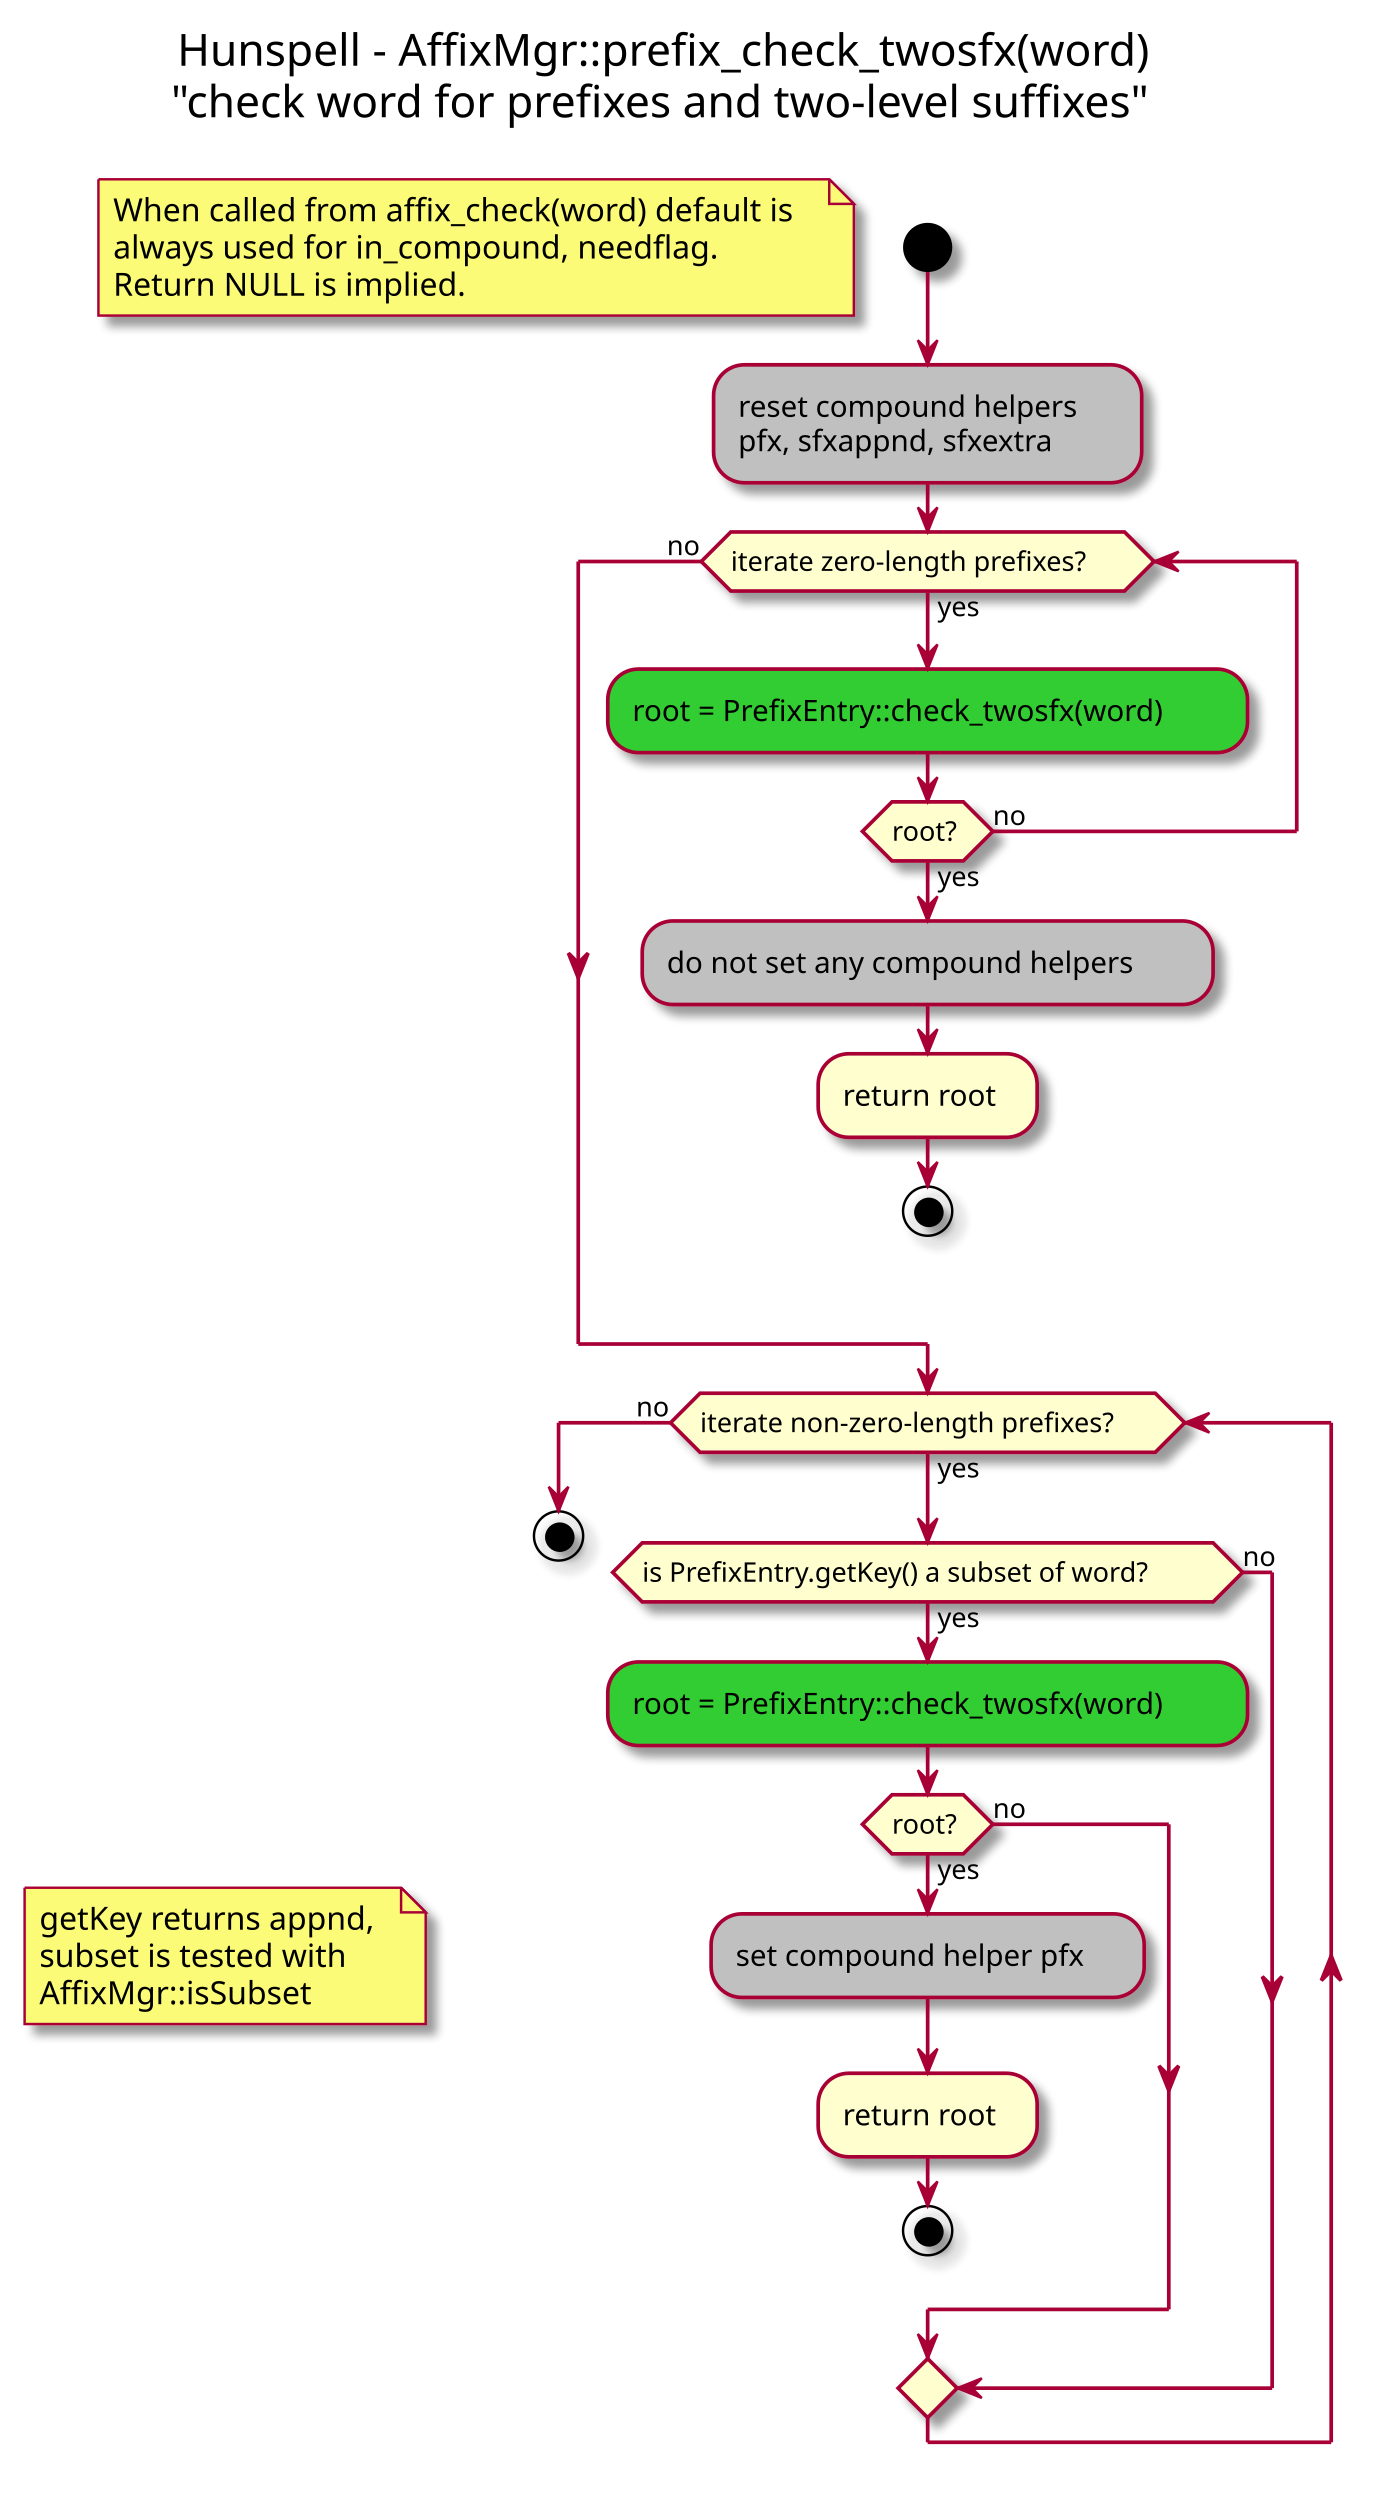
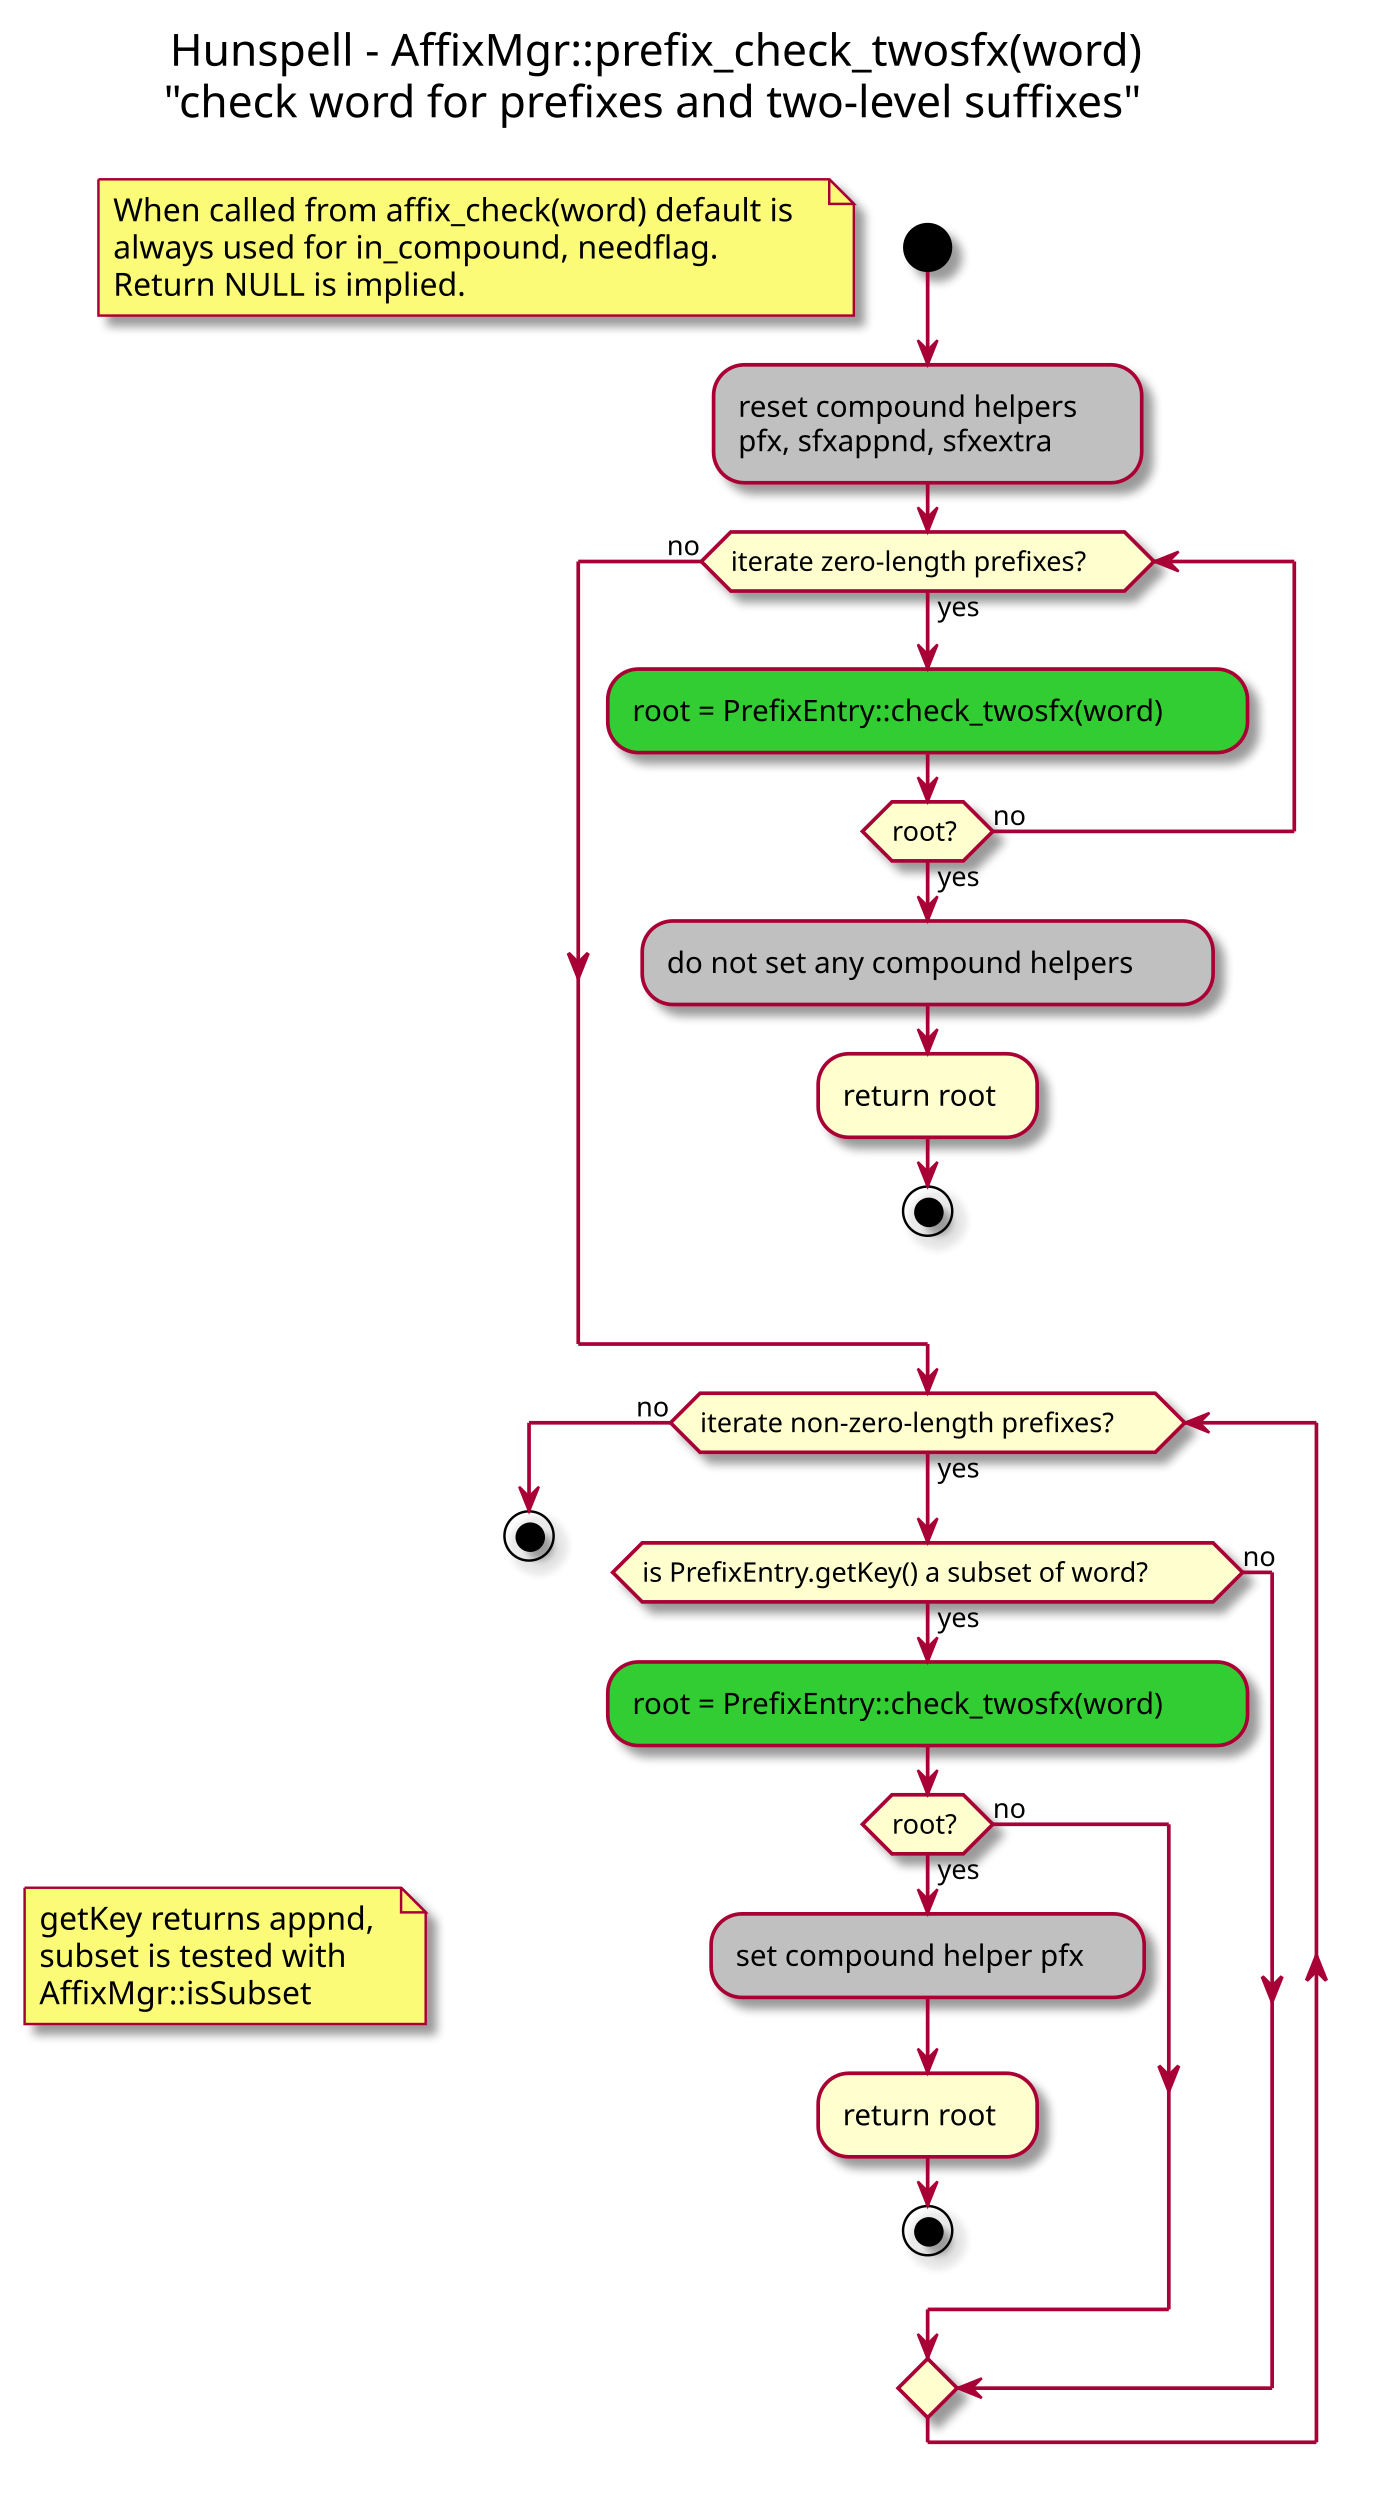
- <svg xmlns="http://www.w3.org/2000/svg" contentScriptType="application/ecmascript" contentStyleType="text/css" height="1016px" preserveAspectRatio="none" style="width:567px;height:1016px;" version="1.1" viewBox="0 0 567 1016" width="567px" zoomAndPan="magnify">
+ <svg xmlns="http://www.w3.org/2000/svg" contentScriptType="application/ecmascript" contentStyleType="text/css" height="1016px" preserveAspectRatio="none" style="width:561px;height:1016px;" version="1.1" viewBox="0 0 561 1016" width="561px" zoomAndPan="magnify">
  <defs>
    <linearGradient id="g3qpul37pzr1e0" x1="0%" x2="100%" y1="50%" y2="50%">
      <stop offset="0%" stop-color="#FFFFFF" />
      <stop offset="100%" stop-color="#FFFFFF" />
    </linearGradient>
    <filter height="300%" id="f3qpul37pzr1e" width="300%" x="-1" y="-1">
      <feGaussianBlur result="blurOut" stdDeviation="2.0" />
      <feColorMatrix in="blurOut" result="blurOut2" type="matrix" values="0 0 0 0 0 0 0 0 0 0 0 0 0 0 0 0 0 0 .4 0" />
      <feOffset dx="4.0" dy="4.0" in="blurOut2" result="blurOut3" />
      <feBlend in="SourceGraphic" in2="blurOut3" mode="normal" />
    </filter>
  </defs>
  <g>
-     <rect fill="url(#g3qpul37pzr1e0)" height="1016" style="stroke: none; stroke-width: 1.0;" width="567" x="0" y="0" />
-     <text fill="#000000" font-family="sans-serif" font-size="18" lengthAdjust="spacingAndGlyphs" textLength="421" x="72" y="26.708">Hunspell - AffixMgr::prefix_check_twosfx(word)</text>
-     <text fill="#000000" font-family="sans-serif" font-size="18" lengthAdjust="spacingAndGlyphs" textLength="426" x="69.5" y="47.661">"check word for prefixes and two-level suffixes"</text>
-     <text fill="#000000" font-family="sans-serif" font-size="18" lengthAdjust="spacingAndGlyphs" textLength="0" x="285.5" y="68.614" />
+     <rect fill="url(#g3qpul37pzr1e0)" height="1016" style="stroke: none; stroke-width: 1.0;" width="561" x="0" y="0" />
+     <text fill="#000000" font-family="sans-serif" font-size="18" lengthAdjust="spacingAndGlyphs" textLength="421" x="69" y="26.708">Hunspell - AffixMgr::prefix_check_twosfx(word)</text>
+     <text fill="#000000" font-family="sans-serif" font-size="18" lengthAdjust="spacingAndGlyphs" textLength="426" x="66.5" y="47.661">"check word for prefixes and two-level suffixes"</text>
+     <text fill="#000000" font-family="sans-serif" font-size="18" lengthAdjust="spacingAndGlyphs" textLength="0" x="282.5" y="68.614" />
    <path d="M40,72.859 L40,128.258 L347,128.258 L347,82.859 L337,72.859 L40,72.859 " fill="#FBFB77" filter="url(#f3qpul37pzr1e)" style="stroke: #A80036; stroke-width: 1.0;" />
    <path d="M337,72.859 L337,82.859 L347,82.859 L337,72.859 " fill="#FBFB77" style="stroke: #A80036; stroke-width: 1.0;" />
    <text fill="#000000" font-family="sans-serif" font-size="13" lengthAdjust="spacingAndGlyphs" textLength="286" x="46" y="89.926">When called from affix_check(word) default is</text>
    <text fill="#000000" font-family="sans-serif" font-size="13" lengthAdjust="spacingAndGlyphs" textLength="255" x="46" y="105.059">always used for in_compound, needflag.</text>
    <text fill="#000000" font-family="sans-serif" font-size="13" lengthAdjust="spacingAndGlyphs" textLength="148" x="46" y="120.192">Return NULL is implied.</text>
    <ellipse cx="377" cy="100.559" fill="#000000" filter="url(#f3qpul37pzr1e)" rx="10" ry="10" style="stroke: none; stroke-width: 1.0;" />
    <rect fill="#C0C0C0" filter="url(#f3qpul37pzr1e)" height="47.938" rx="12.5" ry="12.5" style="stroke: #A80036; stroke-width: 1.5;" width="174" x="290" y="148.258" />
    <text fill="#000000" font-family="sans-serif" font-size="12" lengthAdjust="spacingAndGlyphs" textLength="154" x="300" y="169.397">reset compound helpers</text>
    <text fill="#000000" font-family="sans-serif" font-size="12" lengthAdjust="spacingAndGlyphs" textLength="140" x="300" y="183.365">pfx, sfxappnd, sfxextra</text>
    <rect fill="#32CD32" filter="url(#f3qpul37pzr1e)" height="33.969" rx="12.5" ry="12.5" style="stroke: #A80036; stroke-width: 1.5;" width="260" x="247" y="271.906" />
    <text fill="#000000" font-family="sans-serif" font-size="12" lengthAdjust="spacingAndGlyphs" textLength="240" x="257" y="293.044">root = PrefixEntry::check_twosfx(word)</text>
    <rect fill="#C0C0C0" filter="url(#f3qpul37pzr1e)" height="33.969" rx="12.5" ry="12.5" style="stroke: #A80036; stroke-width: 1.5;" width="232" x="261" y="374.277" />
    <text fill="#000000" font-family="sans-serif" font-size="12" lengthAdjust="spacingAndGlyphs" textLength="212" x="271" y="395.416">do not set any compound helpers</text>
    <rect fill="#FEFECE" filter="url(#f3qpul37pzr1e)" height="33.969" rx="12.5" ry="12.5" style="stroke: #A80036; stroke-width: 1.5;" width="89" x="332.5" y="428.246" />
    <text fill="#000000" font-family="sans-serif" font-size="12" lengthAdjust="spacingAndGlyphs" textLength="69" x="342.5" y="449.384">return root</text>
    <ellipse cx="377" cy="492.214" fill="none" filter="url(#f3qpul37pzr1e)" rx="10" ry="10" style="stroke: #000000; stroke-width: 1.0;" />
    <ellipse cx="377.5" cy="492.714" fill="#000000" filter="url(#f3qpul37pzr1e)" rx="6" ry="6" style="stroke: none; stroke-width: 1.0;" />
    <polygon fill="#FEFECE" filter="url(#f3qpul37pzr1e)" points="362.5,325.875,391.5,325.875,403.5,337.875,391.5,349.875,362.5,349.875,350.5,337.875,362.5,325.875" style="stroke: #A80036; stroke-width: 1.5;" />
    <text fill="#000000" font-family="sans-serif" font-size="11" lengthAdjust="spacingAndGlyphs" textLength="20" x="381" y="360.085">yes</text>
    <text fill="#000000" font-family="sans-serif" font-size="11" lengthAdjust="spacingAndGlyphs" textLength="29" x="362.5" y="341.683">root?</text>
    <text fill="#000000" font-family="sans-serif" font-size="11" lengthAdjust="spacingAndGlyphs" textLength="14" x="403.5" y="335.28">no</text>
    <polygon fill="#FEFECE" filter="url(#f3qpul37pzr1e)" points="297,216.195,457,216.195,469,228.195,457,240.195,297,240.195,285,228.195,297,216.195" style="stroke: #A80036; stroke-width: 1.5;" />
    <text fill="#000000" font-family="sans-serif" font-size="11" lengthAdjust="spacingAndGlyphs" textLength="20" x="381" y="250.406">yes</text>
    <text fill="#000000" font-family="sans-serif" font-size="11" lengthAdjust="spacingAndGlyphs" textLength="160" x="297" y="232.003">iterate zero-length prefixes?</text>
    <text fill="#000000" font-family="sans-serif" font-size="11" lengthAdjust="spacingAndGlyphs" textLength="14" x="271" y="225.601">no</text>
    <path d="M10,767.175 L10,822.574 L173,822.574 L173,777.175 L163,767.175 L10,767.175 " fill="#FBFB77" filter="url(#f3qpul37pzr1e)" style="stroke: #A80036; stroke-width: 1.0;" />
    <path d="M163,767.175 L163,777.175 L173,777.175 L163,767.175 " fill="#FBFB77" style="stroke: #A80036; stroke-width: 1.0;" />
    <text fill="#000000" font-family="sans-serif" font-size="13" lengthAdjust="spacingAndGlyphs" textLength="142" x="16" y="784.242">getKey returns appnd,</text>
    <text fill="#000000" font-family="sans-serif" font-size="13" lengthAdjust="spacingAndGlyphs" textLength="131" x="16" y="799.375">subset is tested with</text>
    <text fill="#000000" font-family="sans-serif" font-size="13" lengthAdjust="spacingAndGlyphs" textLength="114" x="16" y="814.508">AffixMgr::isSubset</text>
    <rect fill="#32CD32" filter="url(#f3qpul37pzr1e)" height="33.969" rx="12.5" ry="12.5" style="stroke: #A80036; stroke-width: 1.5;" width="260" x="247" y="675.421" />
    <text fill="#000000" font-family="sans-serif" font-size="12" lengthAdjust="spacingAndGlyphs" textLength="240" x="257" y="696.56">root = PrefixEntry::check_twosfx(word)</text>
    <rect fill="#C0C0C0" filter="url(#f3qpul37pzr1e)" height="33.969" rx="12.5" ry="12.5" style="stroke: #A80036; stroke-width: 1.5;" width="176" x="289" y="777.793" />
    <text fill="#000000" font-family="sans-serif" font-size="12" lengthAdjust="spacingAndGlyphs" textLength="156" x="299" y="798.931">set compound helper pfx</text>
    <rect fill="#FEFECE" filter="url(#f3qpul37pzr1e)" height="33.969" rx="12.5" ry="12.5" style="stroke: #A80036; stroke-width: 1.5;" width="89" x="332.5" y="842.574" />
    <text fill="#000000" font-family="sans-serif" font-size="12" lengthAdjust="spacingAndGlyphs" textLength="69" x="342.5" y="863.712">return root</text>
    <ellipse cx="377" cy="906.543" fill="none" filter="url(#f3qpul37pzr1e)" rx="10" ry="10" style="stroke: #000000; stroke-width: 1.0;" />
    <ellipse cx="377.5" cy="907.043" fill="#000000" filter="url(#f3qpul37pzr1e)" rx="6" ry="6" style="stroke: none; stroke-width: 1.0;" />
    <polygon fill="#FEFECE" filter="url(#f3qpul37pzr1e)" points="362.5,729.39,391.5,729.39,403.5,741.39,391.5,753.39,362.5,753.39,350.5,741.39,362.5,729.39" style="stroke: #A80036; stroke-width: 1.5;" />
    <text fill="#000000" font-family="sans-serif" font-size="11" lengthAdjust="spacingAndGlyphs" textLength="20" x="381" y="763.601">yes</text>
    <text fill="#000000" font-family="sans-serif" font-size="11" lengthAdjust="spacingAndGlyphs" textLength="29" x="362.5" y="745.198">root?</text>
    <text fill="#000000" font-family="sans-serif" font-size="11" lengthAdjust="spacingAndGlyphs" textLength="14" x="403.5" y="738.796">no</text>
    <polygon fill="#FEFECE" filter="url(#f3qpul37pzr1e)" points="261,627.019,493,627.019,505,639.019,493,651.019,261,651.019,249,639.019,261,627.019" style="stroke: #A80036; stroke-width: 1.5;" />
    <text fill="#000000" font-family="sans-serif" font-size="11" lengthAdjust="spacingAndGlyphs" textLength="20" x="381" y="661.23">yes</text>
    <text fill="#000000" font-family="sans-serif" font-size="11" lengthAdjust="spacingAndGlyphs" textLength="232" x="261" y="642.827">is PrefixEntry.getKey() a subset of word?</text>
    <text fill="#000000" font-family="sans-serif" font-size="11" lengthAdjust="spacingAndGlyphs" textLength="14" x="505" y="636.425">no</text>
    <polygon fill="#FEFECE" filter="url(#f3qpul37pzr1e)" points="377,958.543,389,970.543,377,982.543,365,970.543,377,958.543" style="stroke: #A80036; stroke-width: 1.5;" />
    <polygon fill="#FEFECE" filter="url(#f3qpul37pzr1e)" points="284.5,566.214,469.5,566.214,481.5,578.214,469.5,590.214,284.5,590.214,272.5,578.214,284.5,566.214" style="stroke: #A80036; stroke-width: 1.5;" />
    <text fill="#000000" font-family="sans-serif" font-size="11" lengthAdjust="spacingAndGlyphs" textLength="20" x="381" y="600.425">yes</text>
    <text fill="#000000" font-family="sans-serif" font-size="11" lengthAdjust="spacingAndGlyphs" textLength="185" x="284.5" y="582.023">iterate non-zero-length prefixes?</text>
    <text fill="#000000" font-family="sans-serif" font-size="11" lengthAdjust="spacingAndGlyphs" textLength="14" x="258.5" y="575.62">no</text>
-     <ellipse cx="227" cy="624.214" fill="none" filter="url(#f3qpul37pzr1e)" rx="10" ry="10" style="stroke: #000000; stroke-width: 1.0;" />
-     <ellipse cx="227.5" cy="624.714" fill="#000000" filter="url(#f3qpul37pzr1e)" rx="6" ry="6" style="stroke: none; stroke-width: 1.0;" />
+     <ellipse cx="215" cy="624.214" fill="none" filter="url(#f3qpul37pzr1e)" rx="10" ry="10" style="stroke: #000000; stroke-width: 1.0;" />
+     <ellipse cx="215.5" cy="624.714" fill="#000000" filter="url(#f3qpul37pzr1e)" rx="6" ry="6" style="stroke: none; stroke-width: 1.0;" />
    <line style="stroke: #A80036; stroke-width: 1.5;" x1="377" x2="377" y1="110.559" y2="148.258" />
    <polygon fill="#A80036" points="373,138.258,377,148.258,381,138.258,377,142.258" style="stroke: #A80036; stroke-width: 1.0;" />
    <line style="stroke: #A80036; stroke-width: 1.5;" x1="377" x2="377" y1="408.246" y2="428.246" />
    <polygon fill="#A80036" points="373,418.246,377,428.246,381,418.246,377,422.246" style="stroke: #A80036; stroke-width: 1.0;" />
    <line style="stroke: #A80036; stroke-width: 1.5;" x1="377" x2="377" y1="462.214" y2="482.214" />
    <polygon fill="#A80036" points="373,472.214,377,482.214,381,472.214,377,476.214" style="stroke: #A80036; stroke-width: 1.0;" />
    <line style="stroke: #A80036; stroke-width: 1.5;" x1="377" x2="377" y1="349.875" y2="374.277" />
    <polygon fill="#A80036" points="373,364.277,377,374.277,381,364.277,377,368.277" style="stroke: #A80036; stroke-width: 1.0;" />
-     <line style="stroke: #A80036; stroke-width: 1.5;" x1="403.5" x2="527" y1="337.875" y2="337.875" />
-     <line style="stroke: #A80036; stroke-width: 1.5;" x1="527" x2="527" y1="228.195" y2="337.875" />
-     <line style="stroke: #A80036; stroke-width: 1.5;" x1="527" x2="469" y1="228.195" y2="228.195" />
+     <line style="stroke: #A80036; stroke-width: 1.5;" x1="403.5" x2="526" y1="337.875" y2="337.875" />
+     <line style="stroke: #A80036; stroke-width: 1.5;" x1="526" x2="526" y1="228.195" y2="337.875" />
+     <line style="stroke: #A80036; stroke-width: 1.5;" x1="526" x2="469" y1="228.195" y2="228.195" />
    <polygon fill="#A80036" points="479,224.195,469,228.195,479,232.195,475,228.195" style="stroke: #A80036; stroke-width: 1.0;" />
    <line style="stroke: #A80036; stroke-width: 1.5;" x1="377" x2="377" y1="305.875" y2="325.875" />
    <polygon fill="#A80036" points="373,315.875,377,325.875,381,315.875,377,319.875" style="stroke: #A80036; stroke-width: 1.0;" />
    <line style="stroke: #A80036; stroke-width: 1.5;" x1="377" x2="377" y1="240.195" y2="271.906" />
    <polygon fill="#A80036" points="373,261.906,377,271.906,381,261.906,377,265.906" style="stroke: #A80036; stroke-width: 1.0;" />
    <line style="stroke: #A80036; stroke-width: 1.5;" x1="285" x2="235" y1="228.195" y2="228.195" />
    <polygon fill="#A80036" points="231,387.359,235,397.359,239,387.359,235,391.359" style="stroke: #A80036; stroke-width: 1.5;" />
    <line style="stroke: #A80036; stroke-width: 1.5;" x1="235" x2="235" y1="228.195" y2="546.214" />
    <line style="stroke: #A80036; stroke-width: 1.5;" x1="235" x2="377" y1="546.214" y2="546.214" />
    <line style="stroke: #A80036; stroke-width: 1.5;" x1="377" x2="377" y1="546.214" y2="566.214" />
    <polygon fill="#A80036" points="373,556.214,377,566.214,381,556.214,377,560.214" style="stroke: #A80036; stroke-width: 1.0;" />
    <line style="stroke: #A80036; stroke-width: 1.5;" x1="377" x2="377" y1="196.195" y2="216.195" />
    <polygon fill="#A80036" points="373,206.195,377,216.195,381,206.195,377,210.195" style="stroke: #A80036; stroke-width: 1.0;" />
    <line style="stroke: #A80036; stroke-width: 1.5;" x1="377" x2="377" y1="811.761" y2="842.574" />
    <polygon fill="#A80036" points="373,832.574,377,842.574,381,832.574,377,836.574" style="stroke: #A80036; stroke-width: 1.0;" />
    <line style="stroke: #A80036; stroke-width: 1.5;" x1="377" x2="377" y1="876.543" y2="896.543" />
    <polygon fill="#A80036" points="373,886.543,377,896.543,381,886.543,377,890.543" style="stroke: #A80036; stroke-width: 1.0;" />
    <line style="stroke: #A80036; stroke-width: 1.5;" x1="377" x2="377" y1="753.39" y2="777.793" />
    <polygon fill="#A80036" points="373,767.793,377,777.793,381,767.793,377,771.793" style="stroke: #A80036; stroke-width: 1.0;" />
    <line style="stroke: #A80036; stroke-width: 1.5;" x1="403.5" x2="475" y1="741.39" y2="741.39" />
    <polygon fill="#A80036" points="471,839.574,475,849.574,479,839.574,475,843.574" style="stroke: #A80036; stroke-width: 1.5;" />
    <line style="stroke: #A80036; stroke-width: 1.5;" x1="475" x2="475" y1="741.39" y2="938.543" />
    <line style="stroke: #A80036; stroke-width: 1.5;" x1="475" x2="377" y1="938.543" y2="938.543" />
    <line style="stroke: #A80036; stroke-width: 1.5;" x1="377" x2="377" y1="938.543" y2="958.543" />
    <polygon fill="#A80036" points="373,948.543,377,958.543,381,948.543,377,952.543" style="stroke: #A80036; stroke-width: 1.0;" />
    <line style="stroke: #A80036; stroke-width: 1.5;" x1="377" x2="377" y1="709.39" y2="729.39" />
    <polygon fill="#A80036" points="373,719.39,377,729.39,381,719.39,377,723.39" style="stroke: #A80036; stroke-width: 1.0;" />
    <line style="stroke: #A80036; stroke-width: 1.5;" x1="377" x2="377" y1="651.019" y2="675.421" />
    <polygon fill="#A80036" points="373,665.421,377,675.421,381,665.421,377,669.421" style="stroke: #A80036; stroke-width: 1.0;" />
    <line style="stroke: #A80036; stroke-width: 1.5;" x1="505" x2="517" y1="639.019" y2="639.019" />
    <polygon fill="#A80036" points="513,803.277,517,813.277,521,803.277,517,807.277" style="stroke: #A80036; stroke-width: 1.5;" />
    <line style="stroke: #A80036; stroke-width: 1.5;" x1="517" x2="517" y1="639.019" y2="970.543" />
    <line style="stroke: #A80036; stroke-width: 1.5;" x1="517" x2="389" y1="970.543" y2="970.543" />
    <polygon fill="#A80036" points="399,966.543,389,970.543,399,974.543,395,970.543" style="stroke: #A80036; stroke-width: 1.0;" />
    <line style="stroke: #A80036; stroke-width: 1.5;" x1="377" x2="377" y1="590.214" y2="627.019" />
    <polygon fill="#A80036" points="373,617.019,377,627.019,381,617.019,377,621.019" style="stroke: #A80036; stroke-width: 1.0;" />
    <line style="stroke: #A80036; stroke-width: 1.5;" x1="377" x2="377" y1="982.543" y2="992.543" />
-     <line style="stroke: #A80036; stroke-width: 1.5;" x1="377" x2="541" y1="992.543" y2="992.543" />
-     <polygon fill="#A80036" points="537,804.875,541,794.875,545,804.875,541,800.875" style="stroke: #A80036; stroke-width: 1.5;" />
-     <line style="stroke: #A80036; stroke-width: 1.5;" x1="541" x2="541" y1="578.214" y2="992.543" />
-     <line style="stroke: #A80036; stroke-width: 1.5;" x1="541" x2="481.5" y1="578.214" y2="578.214" />
+     <line style="stroke: #A80036; stroke-width: 1.5;" x1="377" x2="535" y1="992.543" y2="992.543" />
+     <polygon fill="#A80036" points="531,804.875,535,794.875,539,804.875,535,800.875" style="stroke: #A80036; stroke-width: 1.5;" />
+     <line style="stroke: #A80036; stroke-width: 1.5;" x1="535" x2="535" y1="578.214" y2="992.543" />
+     <line style="stroke: #A80036; stroke-width: 1.5;" x1="535" x2="481.5" y1="578.214" y2="578.214" />
    <polygon fill="#A80036" points="491.5,574.214,481.5,578.214,491.5,582.214,487.5,578.214" style="stroke: #A80036; stroke-width: 1.0;" />
-     <line style="stroke: #A80036; stroke-width: 1.5;" x1="272.5" x2="227" y1="578.214" y2="578.214" />
-     <line style="stroke: #A80036; stroke-width: 1.5;" x1="227" x2="227" y1="578.214" y2="614.214" />
-     <polygon fill="#A80036" points="223,604.214,227,614.214,231,604.214,227,608.214" style="stroke: #A80036; stroke-width: 1.0;" />
+     <line style="stroke: #A80036; stroke-width: 1.5;" x1="272.5" x2="215" y1="578.214" y2="578.214" />
+     <line style="stroke: #A80036; stroke-width: 1.5;" x1="215" x2="215" y1="578.214" y2="614.214" />
+     <polygon fill="#A80036" points="211,604.214,215,614.214,219,604.214,215,608.214" style="stroke: #A80036; stroke-width: 1.0;" />
  </g>
</svg>
